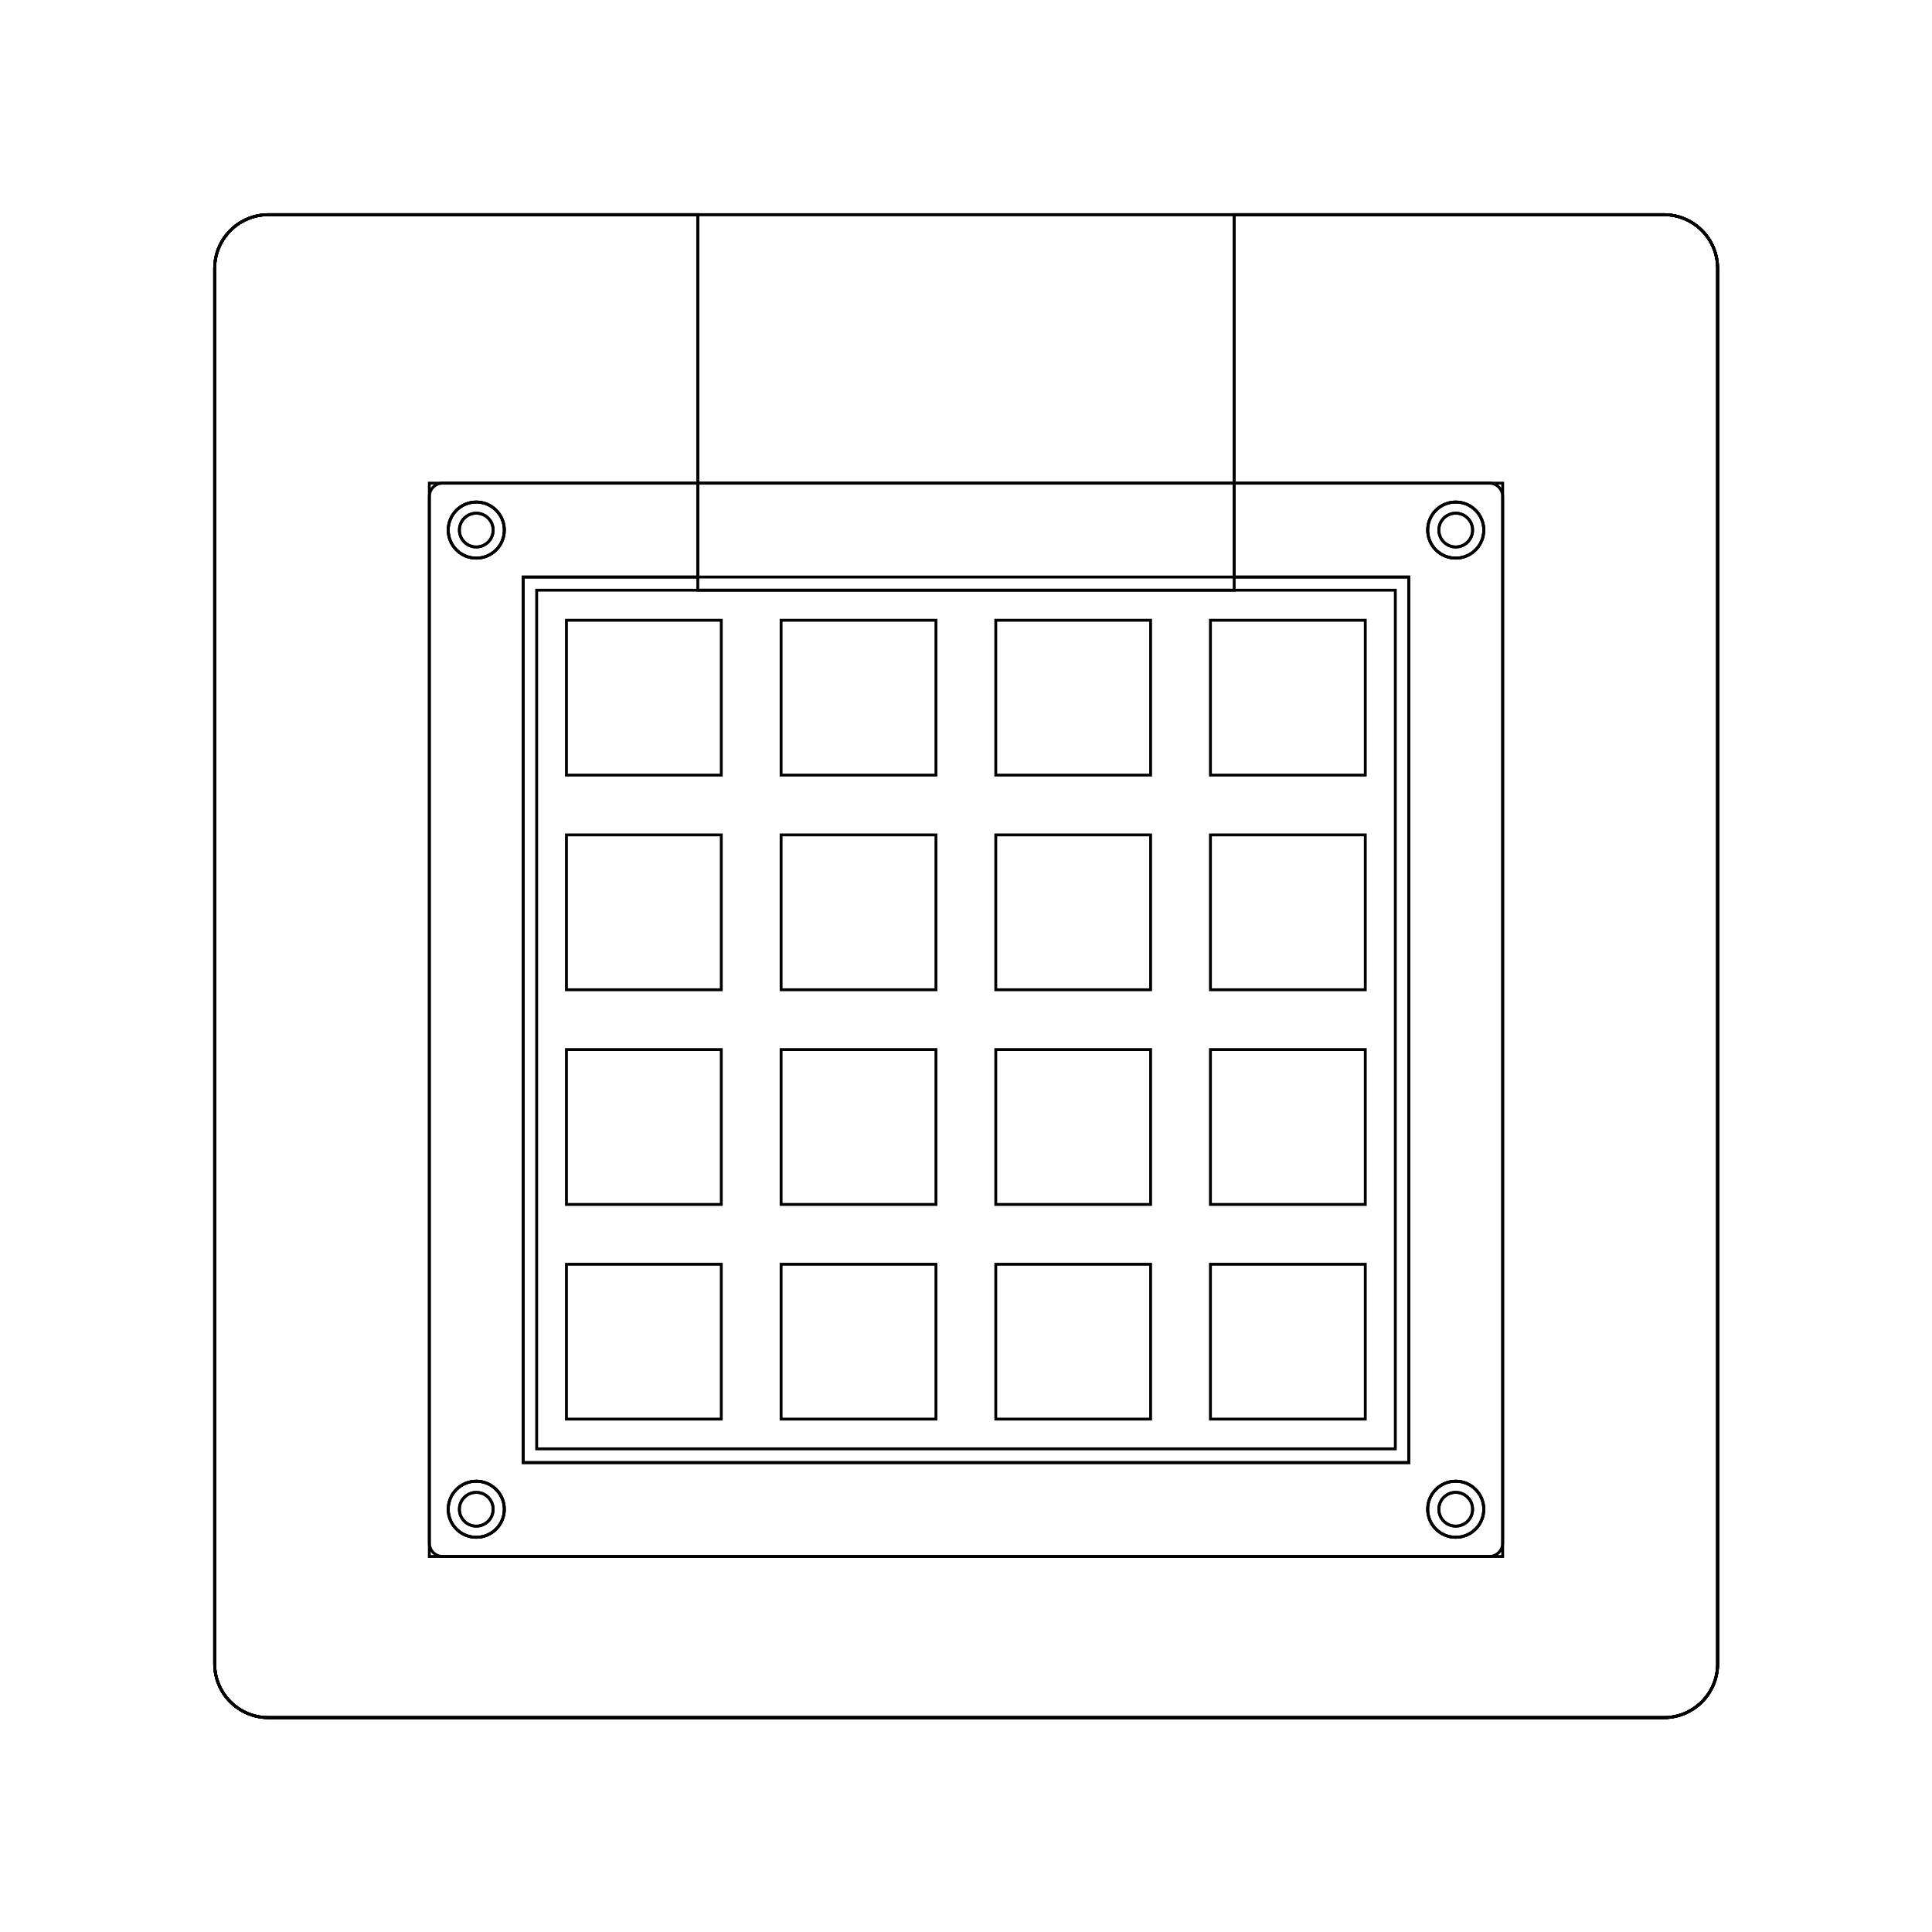
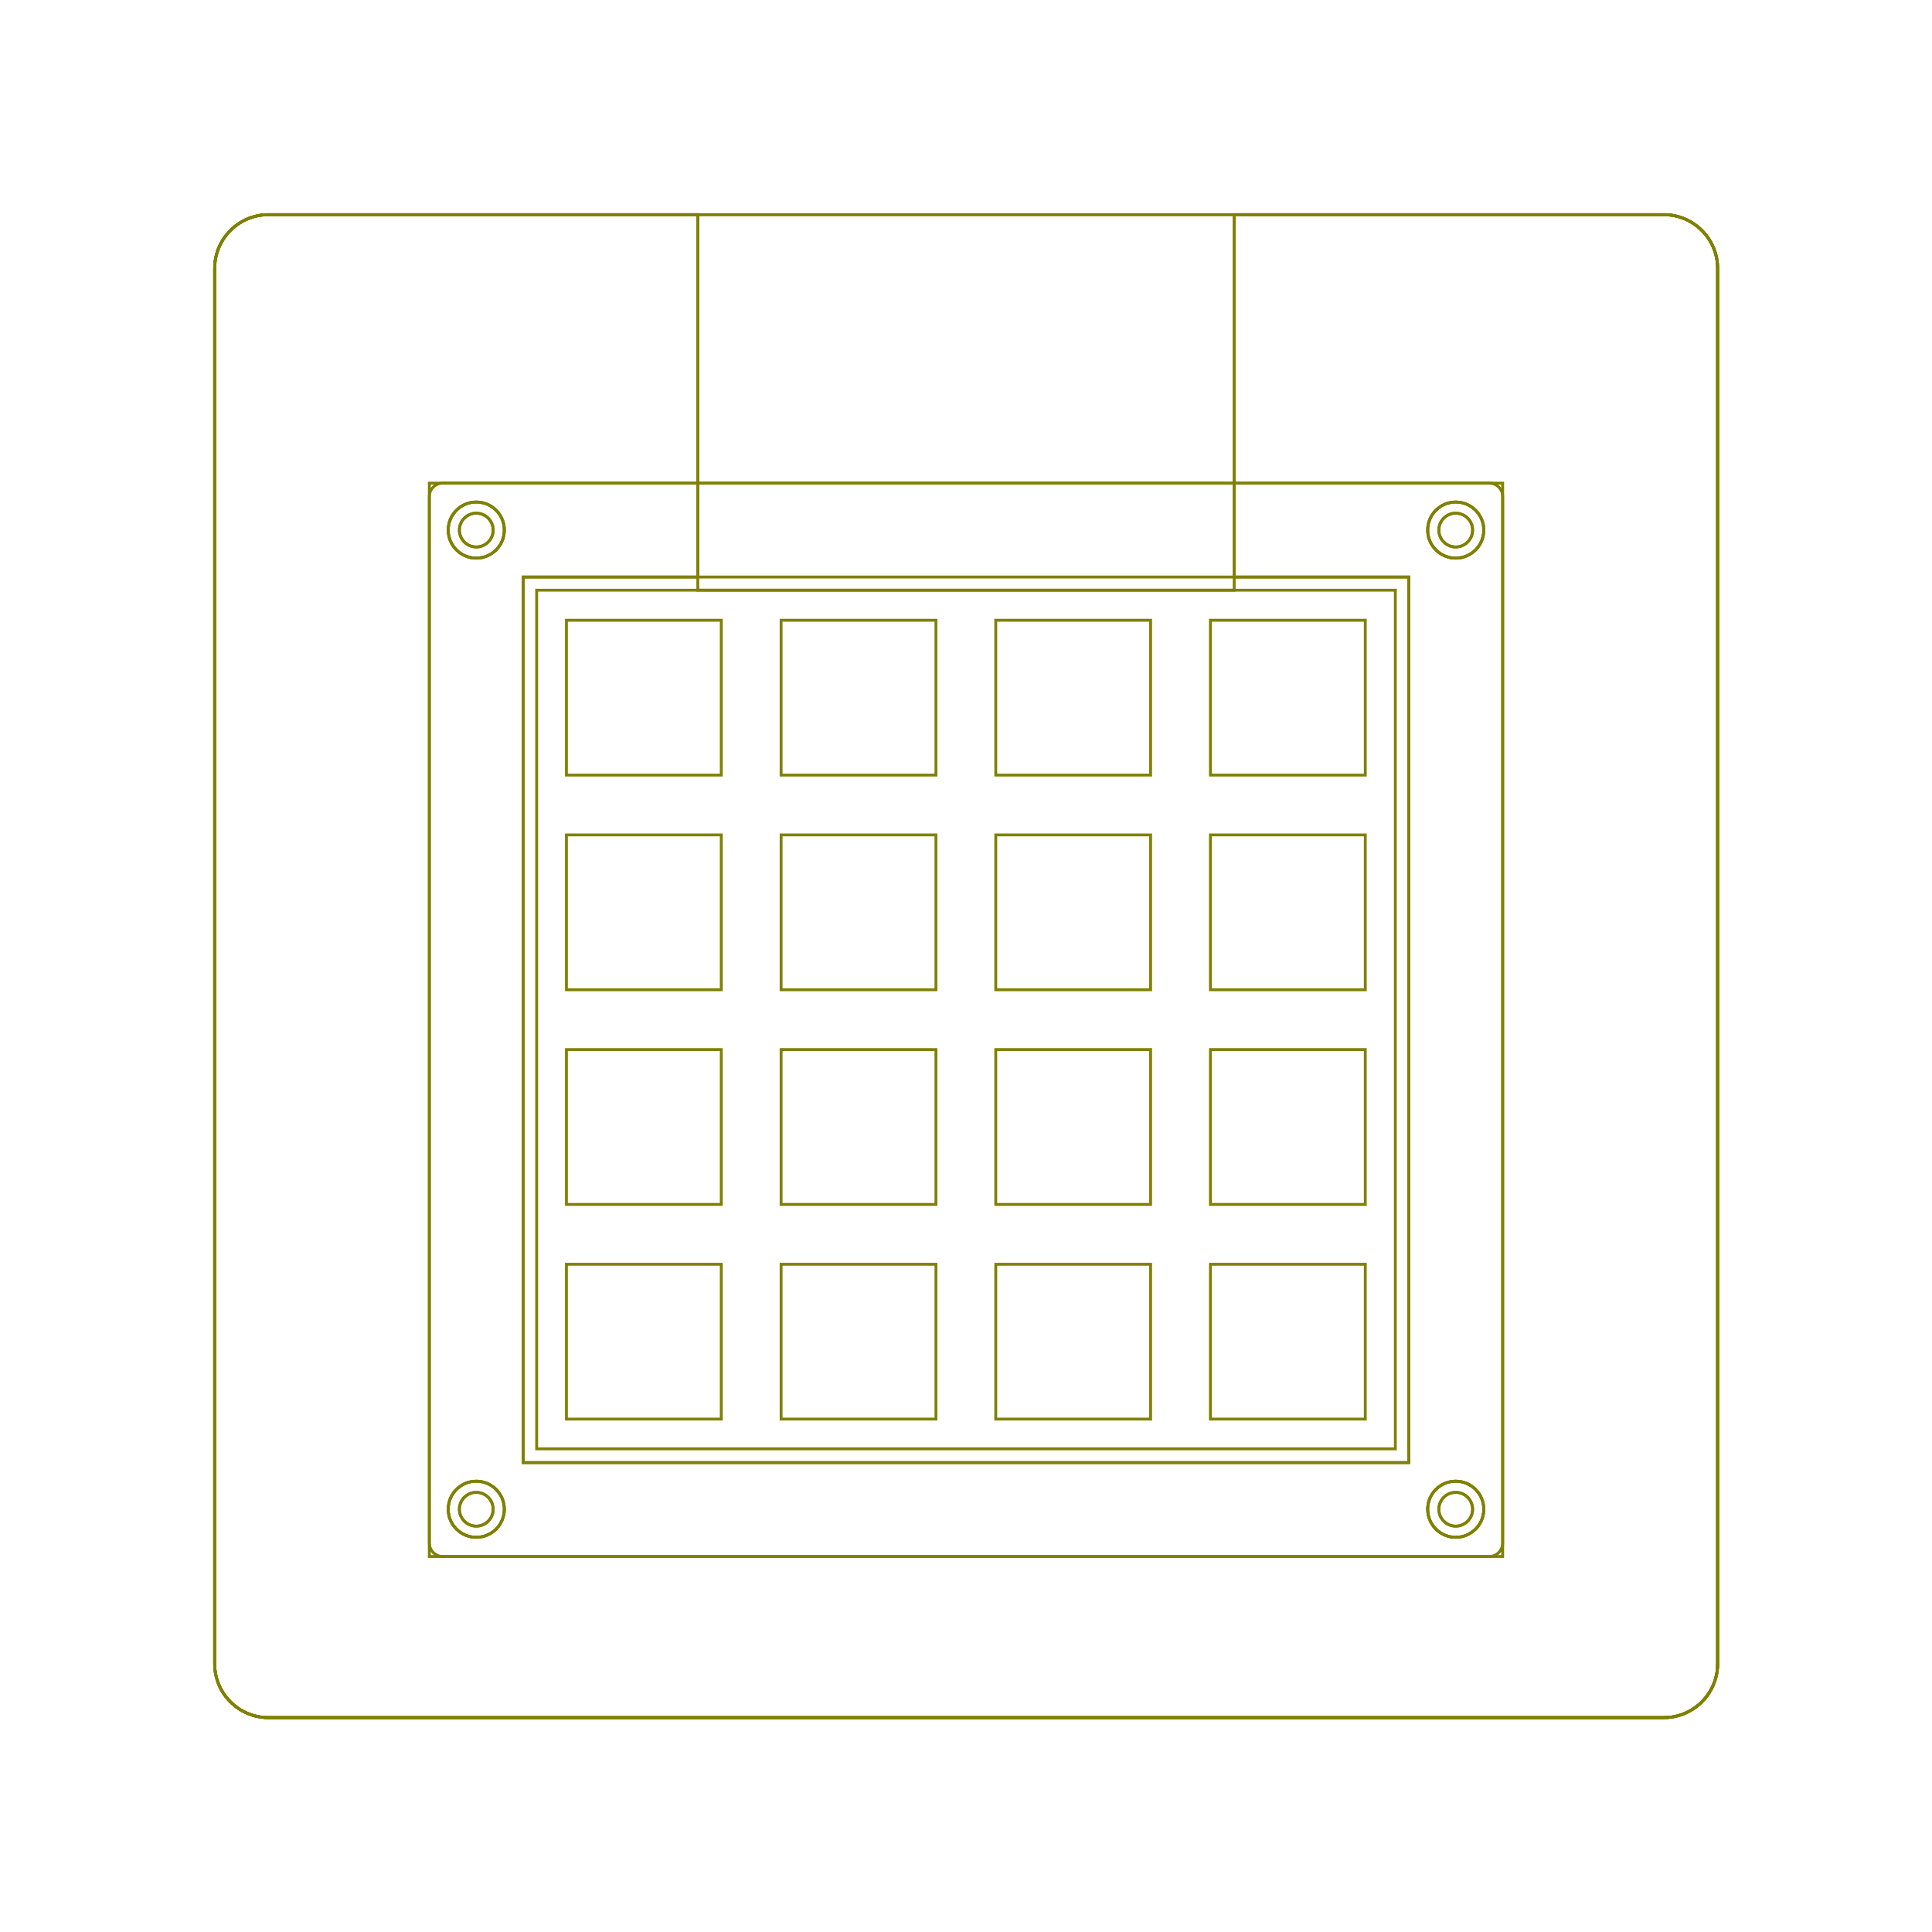
<svg xmlns="http://www.w3.org/2000/svg" height="6.75in" viewBox="-0.75 -0.75 6.75 6.75" width="6.75in">
  <g>
-     <path d="M0,0 m0.188,0 a0.188,0.188,0,0,0,-0.188,0.188 l0,4.875 a0.188,0.188,0,0,0,0.188,0.188 l4.875,0 a0.188,0.188,0,0,0,0.188,-0.188 l0,-4.875 a0.188,0.188,0,0,0,-0.188,-0.188 M0.75,0.938 l0,3.75 l3.75,0 l0,-3.75 z" fill="none" stroke="black" stroke-width="0.01" />
+     <path d="M0,0 m0.188,0 a0.188,0.188,0,0,0,-0.188,0.188 l0,4.875 a0.188,0.188,0,0,0,0.188,0.188 l4.875,0 a0.188,0.188,0,0,0,0.188,-0.188 l0,-4.875 a0.188,0.188,0,0,0,-0.188,-0.188 M0.75,0.938 l0,3.75 l3.75,0 l0,-3.75 z" fill="none" stroke="olive" stroke-width="0.01" />
    <g>
-       <path d="M0.75,0.938 m0.047,0 a0.047,0.047,0,0,0,-0.047,0.047 l0,3.656 a0.047,0.047,0,0,0,0.047,0.047 l3.656,0 a0.047,0.047,0,0,0,0.047,-0.047 l0,-3.656 a0.047,0.047,0,0,0,-0.047,-0.047 z M1.125,1.312 l0,3 l3,0 l0,-3 z" fill="none" stroke="black" stroke-width="0.01" />
-       <circle cx="0.914" cy="1.102" fill="none" r="0.059" stroke="black" stroke-width="0.01" />
-       <circle cx="0.914" cy="4.523" fill="none" r="0.059" stroke="black" stroke-width="0.01" />
-       <circle cx="4.336" cy="4.523" fill="none" r="0.059" stroke="black" stroke-width="0.01" />
-       <circle cx="4.336" cy="1.102" fill="none" r="0.059" stroke="black" stroke-width="0.01" />
+       <path d="M0.75,0.938 m0.047,0 a0.047,0.047,0,0,0,-0.047,0.047 l0,3.656 a0.047,0.047,0,0,0,0.047,0.047 l3.656,0 a0.047,0.047,0,0,0,0.047,-0.047 l0,-3.656 a0.047,0.047,0,0,0,-0.047,-0.047 z M1.125,1.312 l0,3 l3,0 l0,-3 z" fill="none" stroke="olive" stroke-width="0.01" />
+       <circle cx="0.914" cy="1.102" fill="none" r="0.059" stroke="olive" stroke-width="0.01" />
+       <circle cx="0.914" cy="4.523" fill="none" r="0.059" stroke="olive" stroke-width="0.01" />
+       <circle cx="4.336" cy="4.523" fill="none" r="0.059" stroke="olive" stroke-width="0.01" />
+       <circle cx="4.336" cy="1.102" fill="none" r="0.059" stroke="olive" stroke-width="0.01" />
    </g>
    <g>
-       <path d="M1.229,1.417 l0,0.541 l0.541,0 l0,-0.541 z M1.229,2.167 l0,0.541 l0.541,0 l0,-0.541 z M1.229,2.917 l0,0.541 l0.541,0 l0,-0.541 z M1.229,3.667 l0,0.541 l0.541,0 l0,-0.541 z M1.979,1.417 l0,0.541 l0.541,0 l0,-0.541 z M1.979,2.167 l0,0.541 l0.541,0 l0,-0.541 z M1.979,2.917 l0,0.541 l0.541,0 l0,-0.541 z M1.979,3.667 l0,0.541 l0.541,0 l0,-0.541 z M2.729,1.417 l0,0.541 l0.541,0 l0,-0.541 z M2.729,2.167 l0,0.541 l0.541,0 l0,-0.541 z M2.729,2.917 l0,0.541 l0.541,0 l0,-0.541 z M2.729,3.667 l0,0.541 l0.541,0 l0,-0.541 z M3.479,1.417 l0,0.541 l0.541,0 l0,-0.541 z M3.479,2.167 l0,0.541 l0.541,0 l0,-0.541 z M3.479,2.917 l0,0.541 l0.541,0 l0,-0.541 z M3.479,3.667 l0,0.541 l0.541,0 l0,-0.541 z M0,0 m0.188,0 a0.188,0.188,0,0,0,-0.188,0.188 l0,4.875 a0.188,0.188,0,0,0,0.188,0.188 l4.875,0 a0.188,0.188,0,0,0,0.188,-0.188 l0,-4.875 a0.188,0.188,0,0,0,-0.188,-0.188 z" fill="none" stroke="black" stroke-width="0.01" />
-       <circle cx="0.914" cy="1.102" fill="none" r="0.059" stroke="black" stroke-width="0.01" />
-       <circle cx="0.914" cy="4.523" fill="none" r="0.059" stroke="black" stroke-width="0.01" />
-       <circle cx="4.336" cy="4.523" fill="none" r="0.059" stroke="black" stroke-width="0.01" />
-       <circle cx="4.336" cy="1.102" fill="none" r="0.059" stroke="black" stroke-width="0.01" />
+       <path d="M1.229,1.417 l0,0.541 l0.541,0 l0,-0.541 z M1.229,2.167 l0,0.541 l0.541,0 l0,-0.541 z M1.229,2.917 l0,0.541 l0.541,0 l0,-0.541 z M1.229,3.667 l0,0.541 l0.541,0 l0,-0.541 z M1.979,1.417 l0,0.541 l0.541,0 l0,-0.541 z M1.979,2.167 l0,0.541 l0.541,0 l0,-0.541 z M1.979,2.917 l0,0.541 l0.541,0 l0,-0.541 z M1.979,3.667 l0,0.541 l0.541,0 l0,-0.541 z M2.729,1.417 l0,0.541 l0.541,0 l0,-0.541 z M2.729,2.167 l0,0.541 l0.541,0 l0,-0.541 z M2.729,2.917 l0,0.541 l0.541,0 l0,-0.541 z M2.729,3.667 l0,0.541 l0.541,0 l0,-0.541 z M3.479,1.417 l0,0.541 l0.541,0 l0,-0.541 z M3.479,2.167 l0,0.541 l0.541,0 l0,-0.541 z M3.479,2.917 l0,0.541 l0.541,0 l0,-0.541 z M3.479,3.667 l0,0.541 l0.541,0 l0,-0.541 z M0,0 m0.188,0 a0.188,0.188,0,0,0,-0.188,0.188 l0,4.875 a0.188,0.188,0,0,0,0.188,0.188 l4.875,0 a0.188,0.188,0,0,0,0.188,-0.188 l0,-4.875 a0.188,0.188,0,0,0,-0.188,-0.188 z" fill="none" stroke="olive" stroke-width="0.01" />
+       <circle cx="0.914" cy="1.102" fill="none" r="0.059" stroke="olive" stroke-width="0.01" />
+       <circle cx="0.914" cy="4.523" fill="none" r="0.059" stroke="olive" stroke-width="0.01" />
+       <circle cx="4.336" cy="4.523" fill="none" r="0.059" stroke="olive" stroke-width="0.01" />
+       <circle cx="4.336" cy="1.102" fill="none" r="0.059" stroke="olive" stroke-width="0.01" />
    </g>
    <g>
-       <path d="M0,0 m0.188,0 a0.188,0.188,0,0,0,-0.188,0.188 l0,4.875 a0.188,0.188,0,0,0,0.188,0.188 l4.875,0 a0.188,0.188,0,0,0,0.188,-0.188 l0,-4.875 a0.188,0.188,0,0,0,-0.188,-0.188 z M1.078,1.266 l0,3.094 l3.094,0 l0,-3.094 z" fill="none" stroke="black" stroke-width="0.01" />
-       <circle cx="0.914" cy="1.102" fill="none" r="0.098" stroke="black" stroke-width="0.01" />
-       <circle cx="0.914" cy="4.523" fill="none" r="0.098" stroke="black" stroke-width="0.01" />
-       <circle cx="4.336" cy="4.523" fill="none" r="0.098" stroke="black" stroke-width="0.01" />
-       <circle cx="4.336" cy="1.102" fill="none" r="0.098" stroke="black" stroke-width="0.01" />
+       <path d="M0,0 m0.188,0 a0.188,0.188,0,0,0,-0.188,0.188 l0,4.875 a0.188,0.188,0,0,0,0.188,0.188 l4.875,0 a0.188,0.188,0,0,0,0.188,-0.188 l0,-4.875 a0.188,0.188,0,0,0,-0.188,-0.188 z M1.078,1.266 l0,3.094 l3.094,0 l0,-3.094 z" fill="none" stroke="olive" stroke-width="0.01" />
+       <circle cx="0.914" cy="1.102" fill="none" r="0.098" stroke="olive" stroke-width="0.01" />
+       <circle cx="0.914" cy="4.523" fill="none" r="0.098" stroke="olive" stroke-width="0.01" />
+       <circle cx="4.336" cy="4.523" fill="none" r="0.098" stroke="olive" stroke-width="0.01" />
+       <circle cx="4.336" cy="1.102" fill="none" r="0.098" stroke="olive" stroke-width="0.01" />
    </g>
    <g>
-       <path d="M0,0 m0.188,0 a0.188,0.188,0,0,0,-0.188,0.188 l0,4.875 a0.188,0.188,0,0,0,0.188,0.188 l4.875,0 a0.188,0.188,0,0,0,0.188,-0.188 l0,-4.875 a0.188,0.188,0,0,0,-0.188,-0.188 L3.562,0 L3.562,1.266 L4.172,1.266 l0,3.094 l-3.094,0 l0,-3.094 L1.688,1.266 L1.688,0 z" fill="none" stroke="black" stroke-width="0.01" />
-       <circle cx="0.914" cy="1.102" fill="none" r="0.098" stroke="black" stroke-width="0.01" />
-       <circle cx="0.914" cy="4.523" fill="none" r="0.098" stroke="black" stroke-width="0.01" />
-       <circle cx="4.336" cy="4.523" fill="none" r="0.098" stroke="black" stroke-width="0.01" />
-       <circle cx="4.336" cy="1.102" fill="none" r="0.098" stroke="black" stroke-width="0.01" />
+       <path d="M0,0 m0.188,0 a0.188,0.188,0,0,0,-0.188,0.188 l0,4.875 a0.188,0.188,0,0,0,0.188,0.188 l4.875,0 a0.188,0.188,0,0,0,0.188,-0.188 l0,-4.875 a0.188,0.188,0,0,0,-0.188,-0.188 L3.562,0 L3.562,1.266 L4.172,1.266 l0,3.094 l-3.094,0 l0,-3.094 L1.688,1.266 L1.688,0 z" fill="none" stroke="olive" stroke-width="0.01" />
+       <circle cx="0.914" cy="1.102" fill="none" r="0.098" stroke="olive" stroke-width="0.01" />
+       <circle cx="0.914" cy="4.523" fill="none" r="0.098" stroke="olive" stroke-width="0.01" />
+       <circle cx="4.336" cy="4.523" fill="none" r="0.098" stroke="olive" stroke-width="0.01" />
+       <circle cx="4.336" cy="1.102" fill="none" r="0.098" stroke="olive" stroke-width="0.01" />
    </g>
    <g>
-       <path d="M0,0 m0.188,0 a0.188,0.188,0,0,0,-0.188,0.188 l0,4.875 a0.188,0.188,0,0,0,0.188,0.188 l4.875,0 a0.188,0.188,0,0,0,0.188,-0.188 l0,-4.875 a0.188,0.188,0,0,0,-0.188,-0.188 L3.562,0 L3.562,1.312 L1.688,1.312 L1.688,0 z" fill="none" stroke="black" stroke-width="0.01" />
-       <circle cx="0.914" cy="1.102" fill="none" r="0.098" stroke="black" stroke-width="0.01" />
-       <circle cx="0.914" cy="4.523" fill="none" r="0.098" stroke="black" stroke-width="0.01" />
-       <circle cx="4.336" cy="4.523" fill="none" r="0.098" stroke="black" stroke-width="0.01" />
-       <circle cx="4.336" cy="1.102" fill="none" r="0.098" stroke="black" stroke-width="0.01" />
+       <path d="M0,0 m0.188,0 a0.188,0.188,0,0,0,-0.188,0.188 l0,4.875 a0.188,0.188,0,0,0,0.188,0.188 l4.875,0 a0.188,0.188,0,0,0,0.188,-0.188 l0,-4.875 a0.188,0.188,0,0,0,-0.188,-0.188 L3.562,0 L3.562,1.312 L1.688,1.312 L1.688,0 z" fill="none" stroke="olive" stroke-width="0.01" />
+       <circle cx="0.914" cy="1.102" fill="none" r="0.098" stroke="olive" stroke-width="0.01" />
+       <circle cx="0.914" cy="4.523" fill="none" r="0.098" stroke="olive" stroke-width="0.01" />
+       <circle cx="4.336" cy="4.523" fill="none" r="0.098" stroke="olive" stroke-width="0.01" />
+       <circle cx="4.336" cy="1.102" fill="none" r="0.098" stroke="olive" stroke-width="0.01" />
    </g>
  </g>
</svg>
